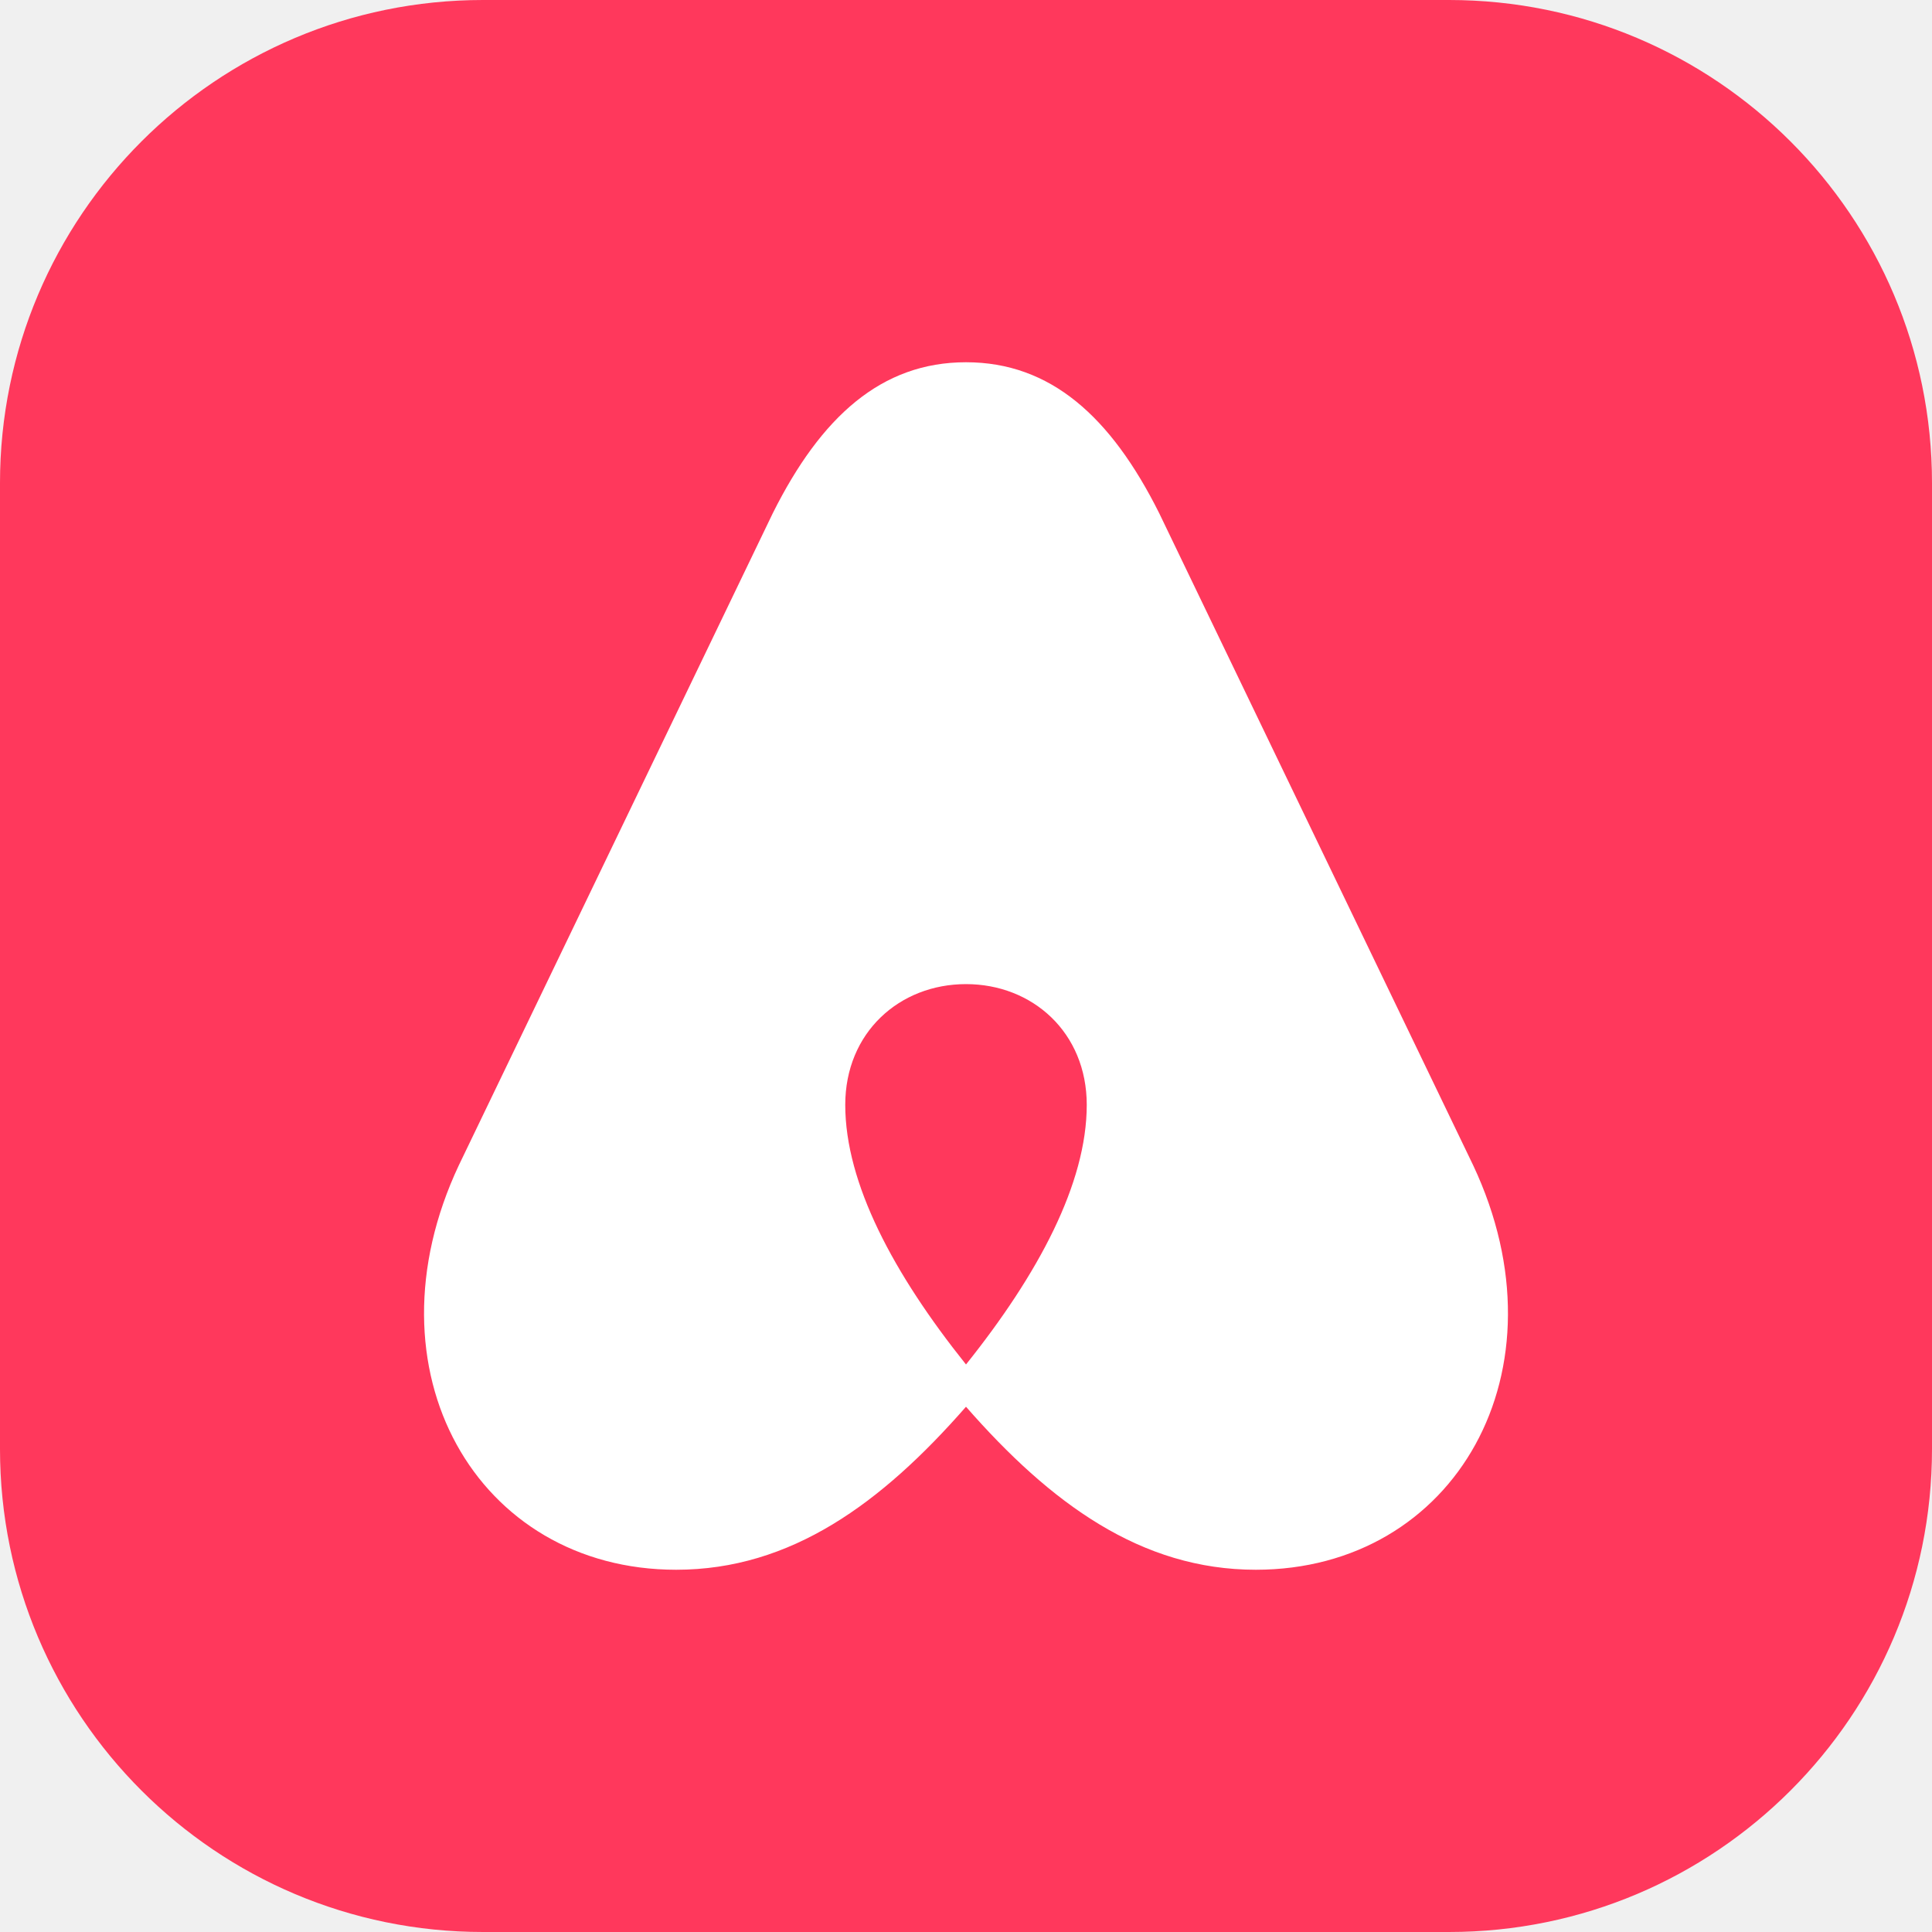
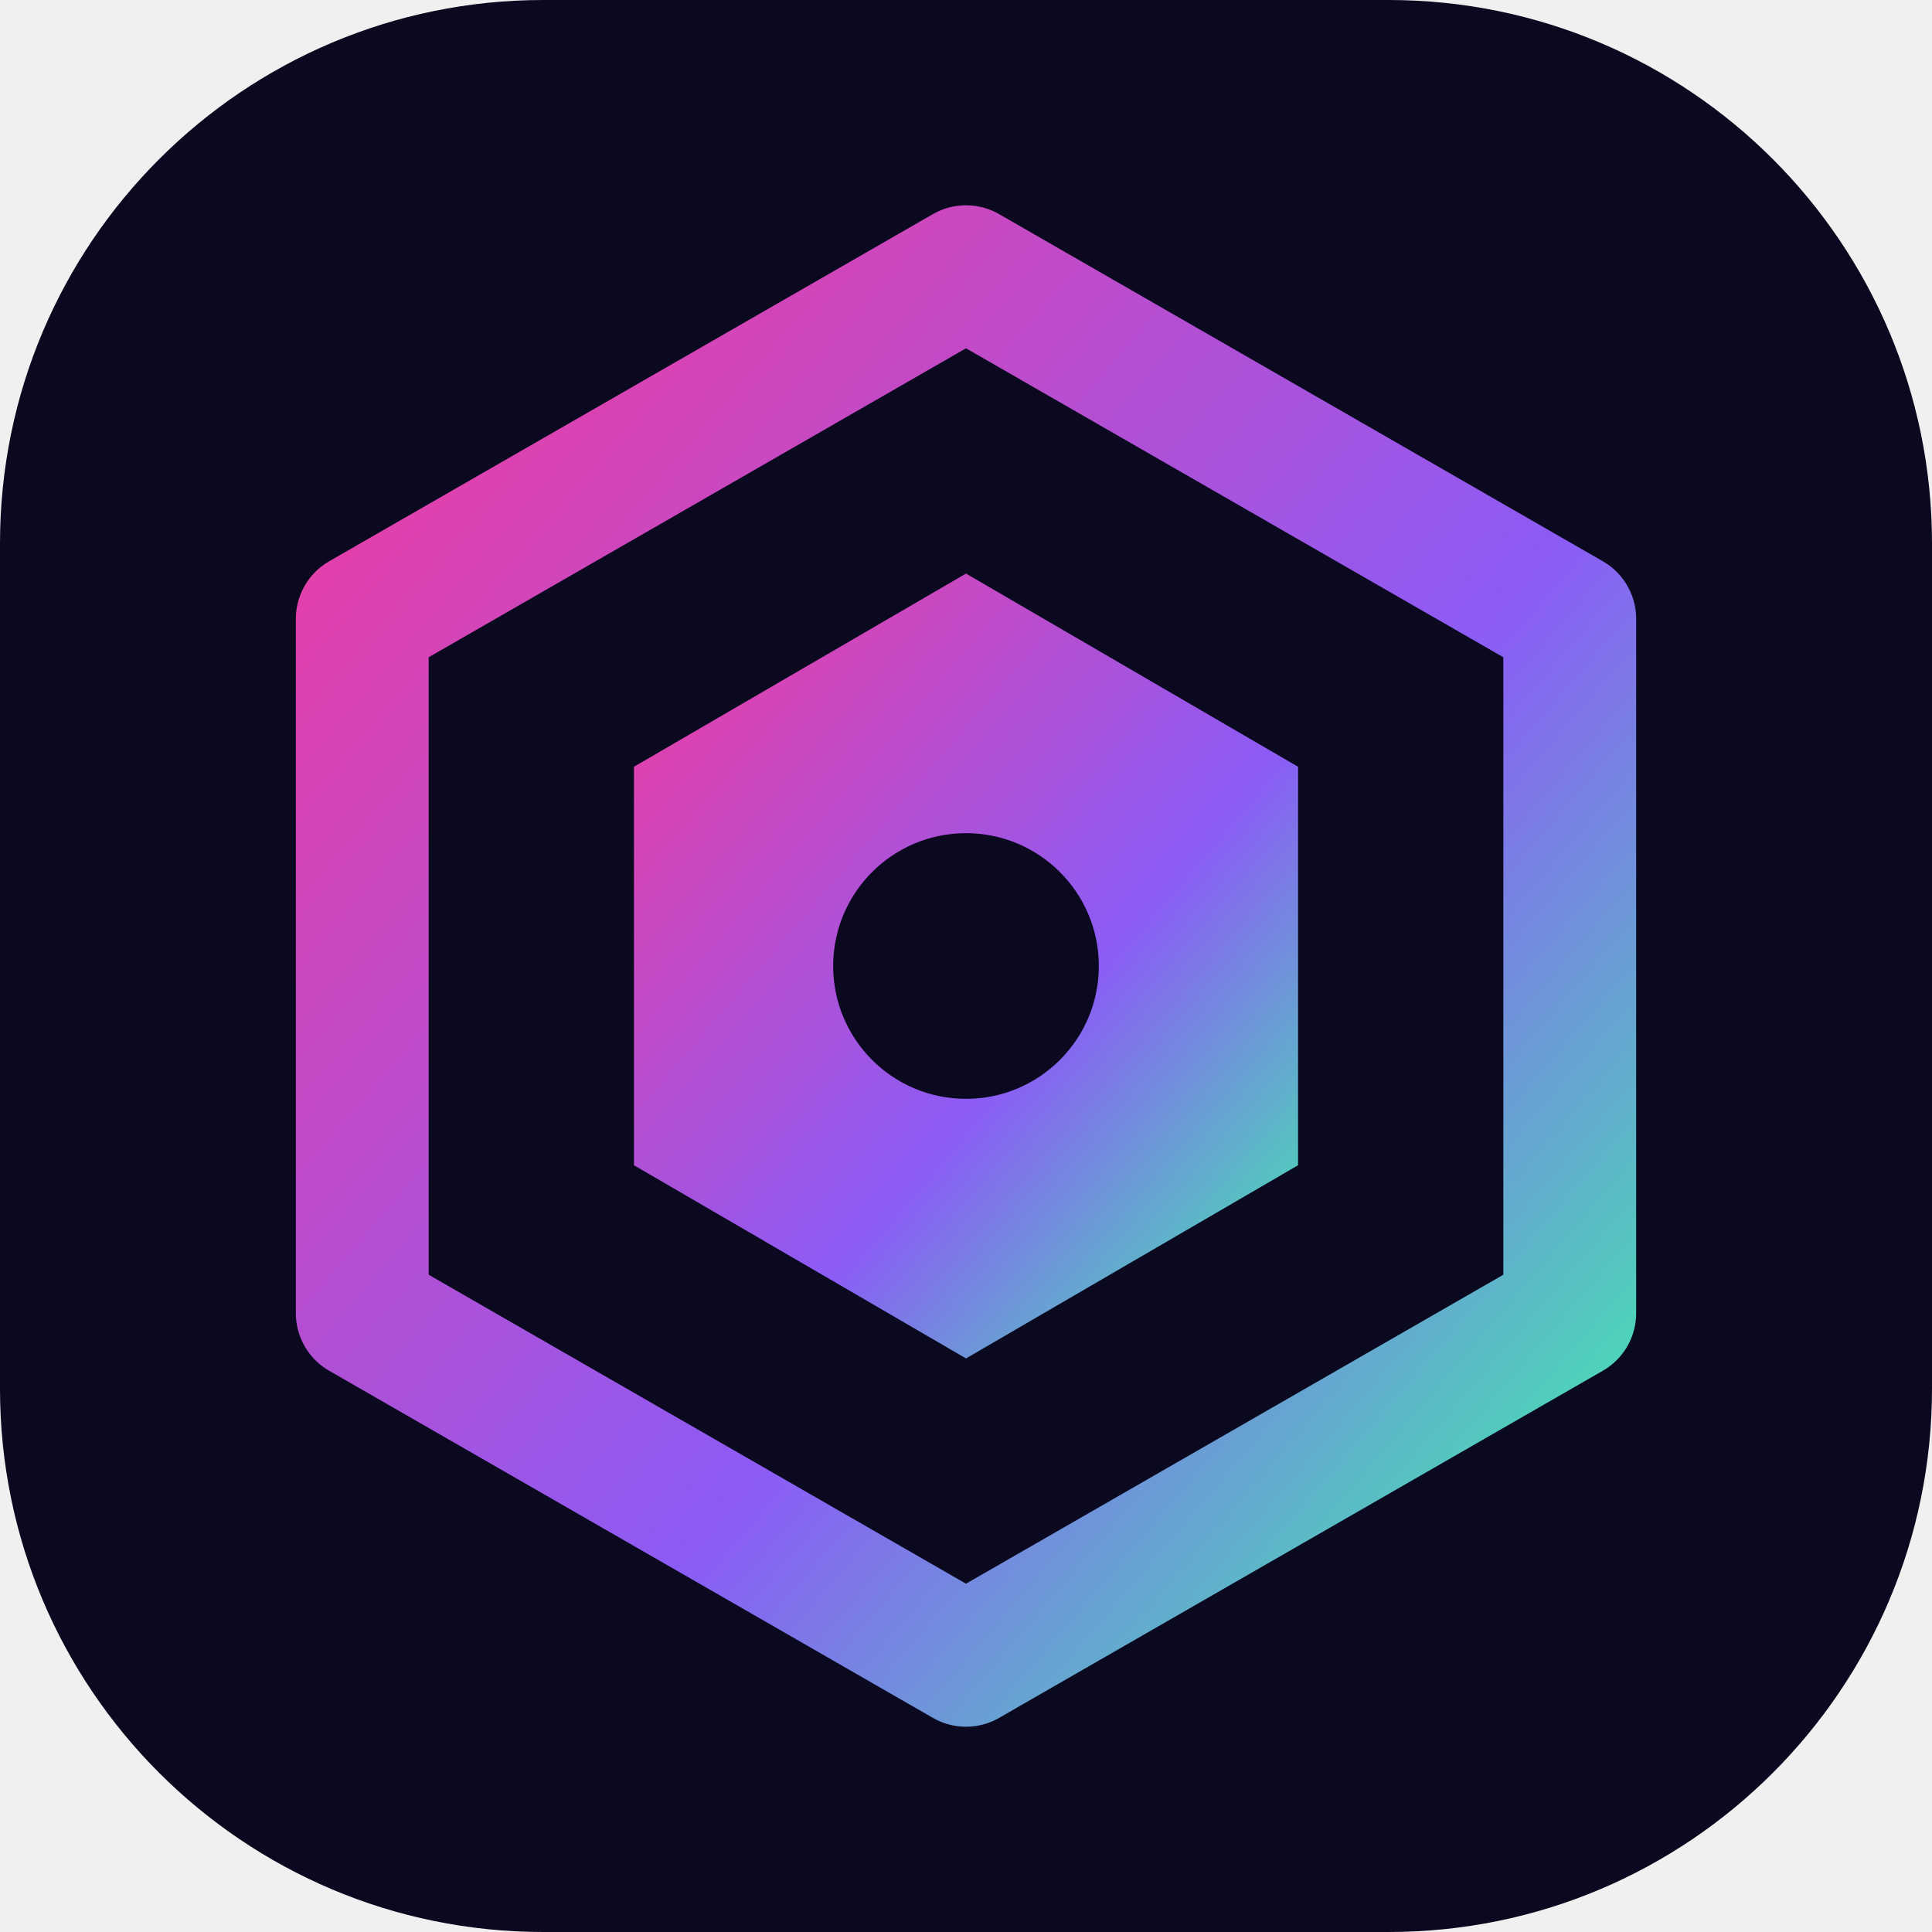
<svg xmlns="http://www.w3.org/2000/svg" viewBox="0 0 32 32">
-   <rect width="32" height="32" rx="8" fill="#FF385C" />
-   <path d="M16 6c-1.4 0-2.4.9-3.2 2.5L7.6 19.3c-1.6 3.4.3 6.7 3.6 6.7 1.9 0 3.4-1.1 4.8-2.7 1.4 1.6 2.9 2.7 4.8 2.7 3.3 0 5.2-3.3 3.6-6.7L19.2 8.5C18.4 6.9 17.4 6 16 6zm0 16.6c-1.2-1.5-2-3-2-4.3 0-1.2.9-2 2-2s2 .8 2 2c0 1.3-.8 2.8-2 4.3z" fill="#fff" />
+   <defs>
+     <linearGradient id="g" x1="0" y1="0" x2="1" y2="1">
+       <stop offset="0" stop-color="#F23B9E" />
+       <stop offset=".6" stop-color="#8B5CF6" />
+       <stop offset="1" stop-color="#3DF5A8" />
+     </linearGradient>
+   </defs>
+   <rect width="32" height="32" rx="9" fill="#0A0920" />
+   <path d="M16 4.5 26 10.25v11.5L16 27.5 6 21.75v-11.5z" fill="none" stroke="url(#g)" stroke-width="2.2" stroke-linejoin="round" />
+   <path d="M16 9.5 21.5 12.7v6.6L16 22.5l-5.5-3.2v-6.6z" fill="url(#g)" />
+   <circle cx="16" cy="16" r="2.2" fill="#0A0920" />
</svg>
